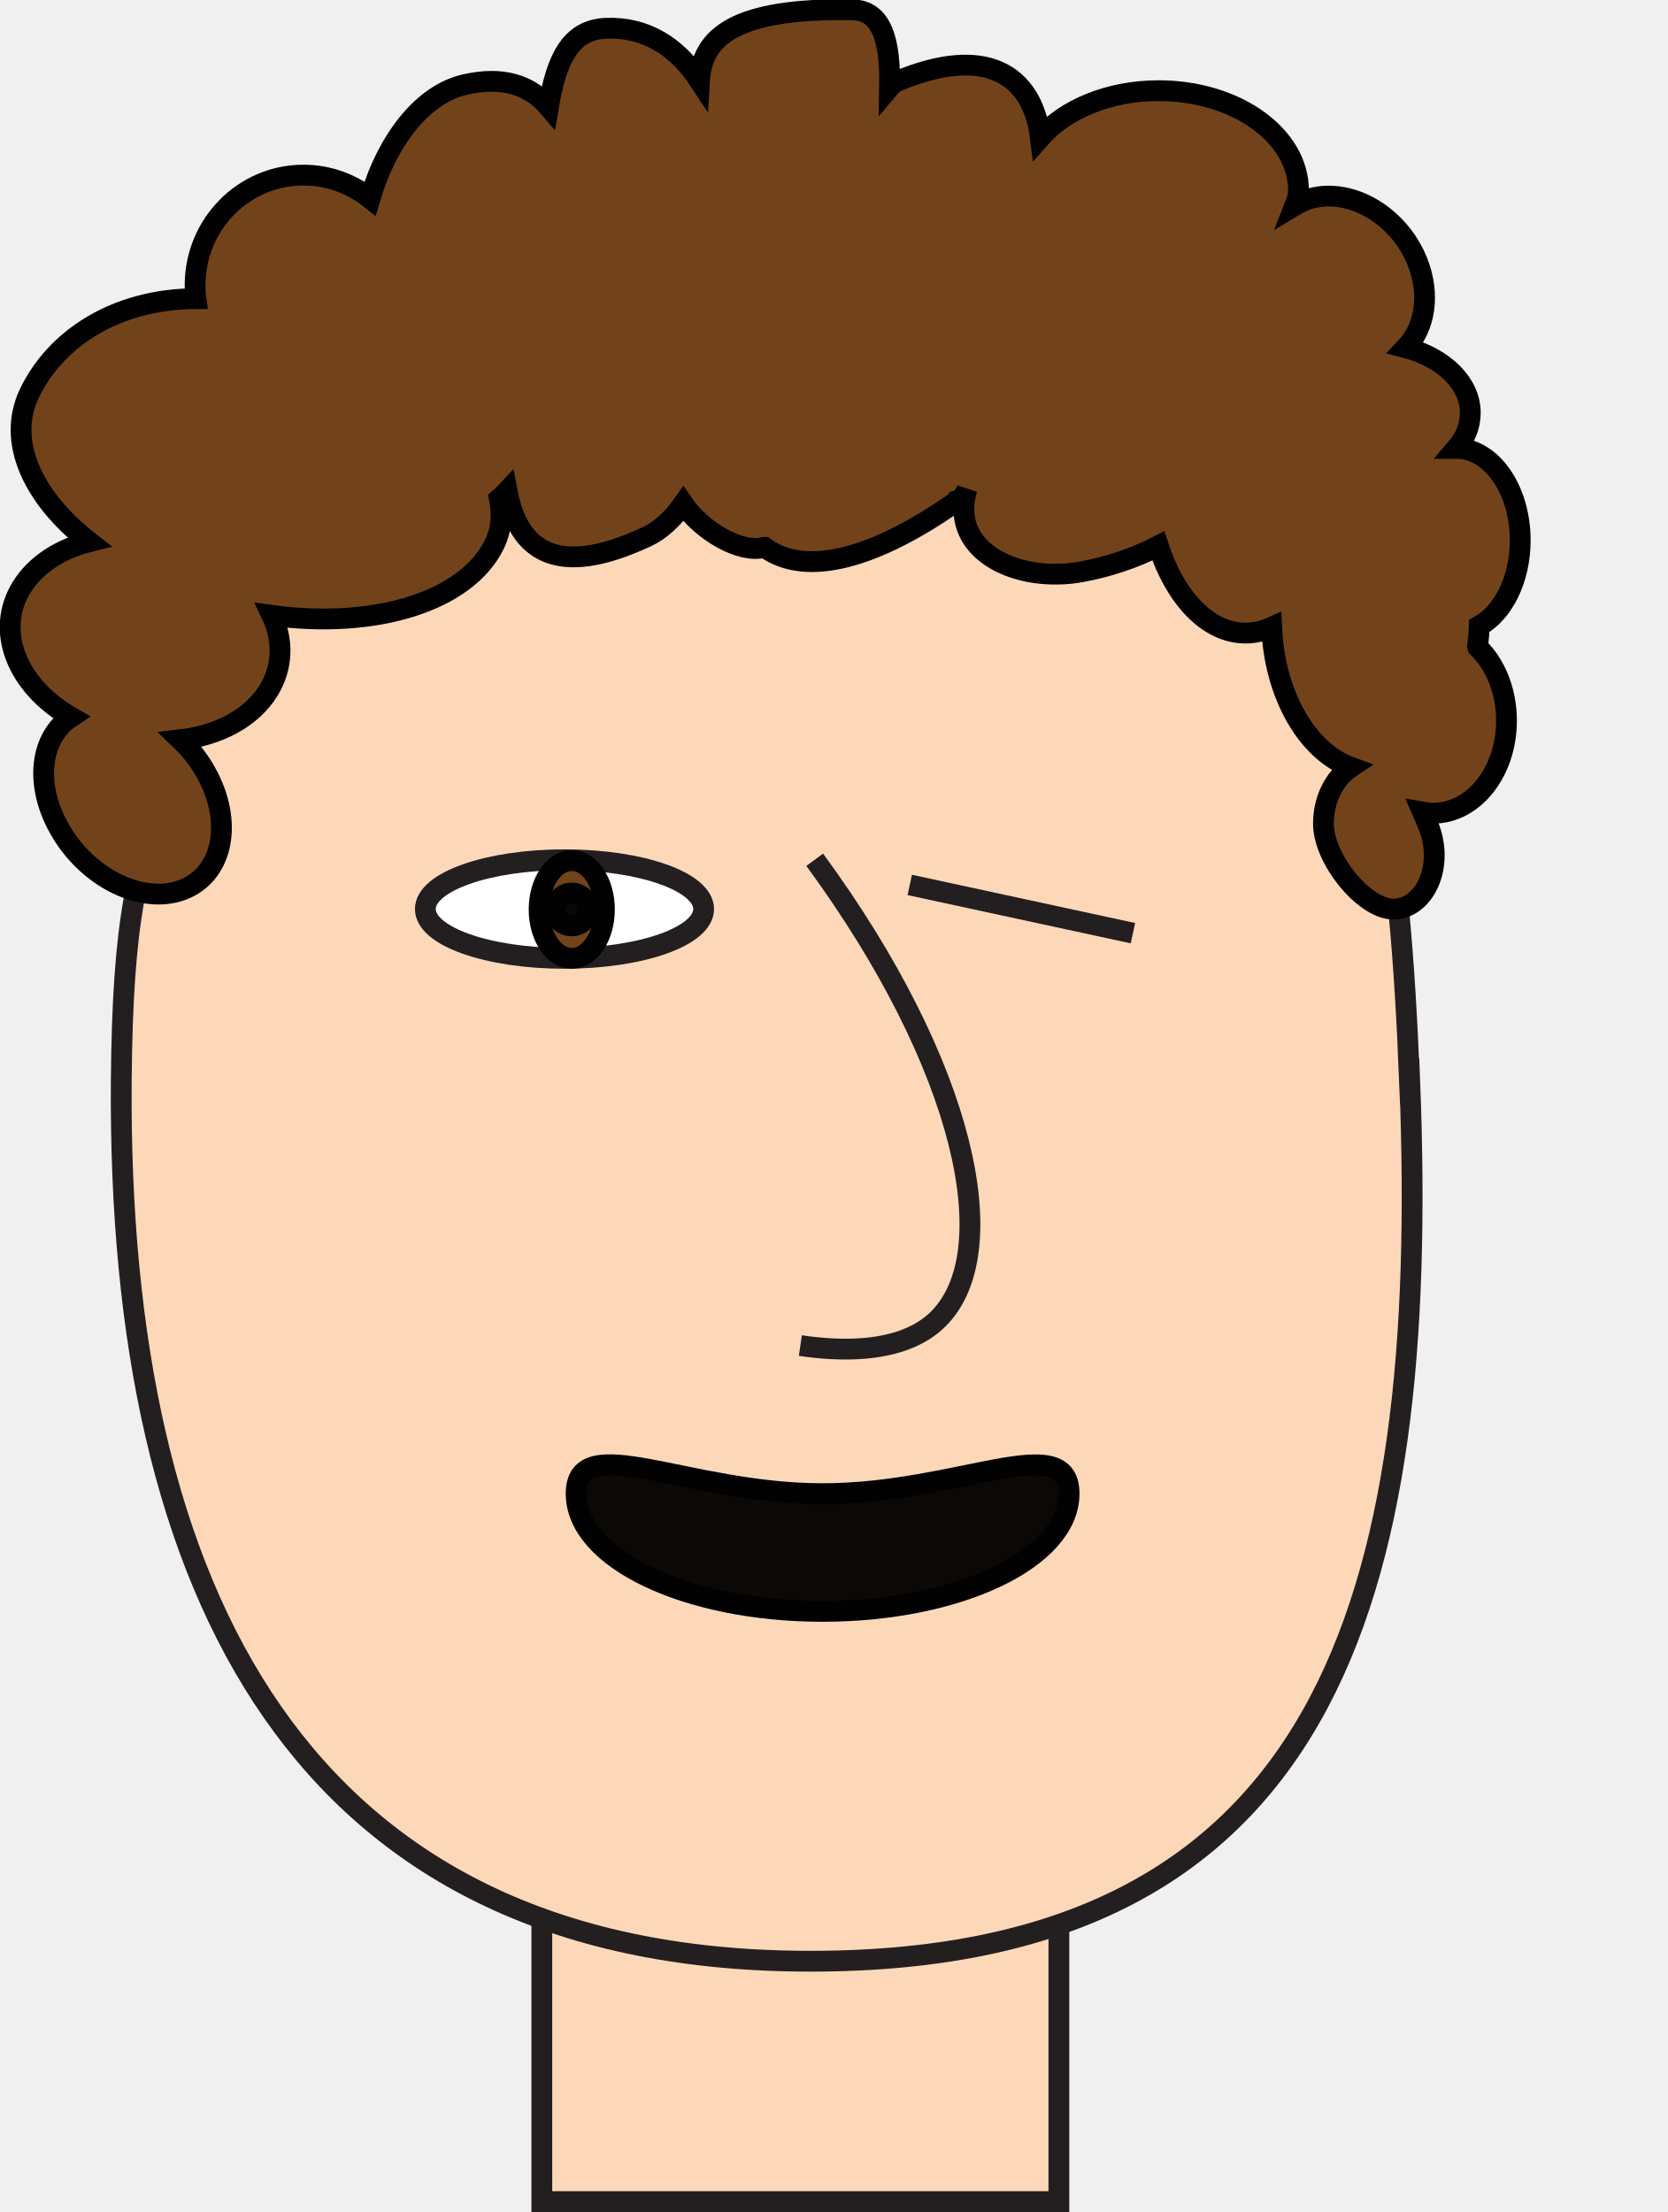
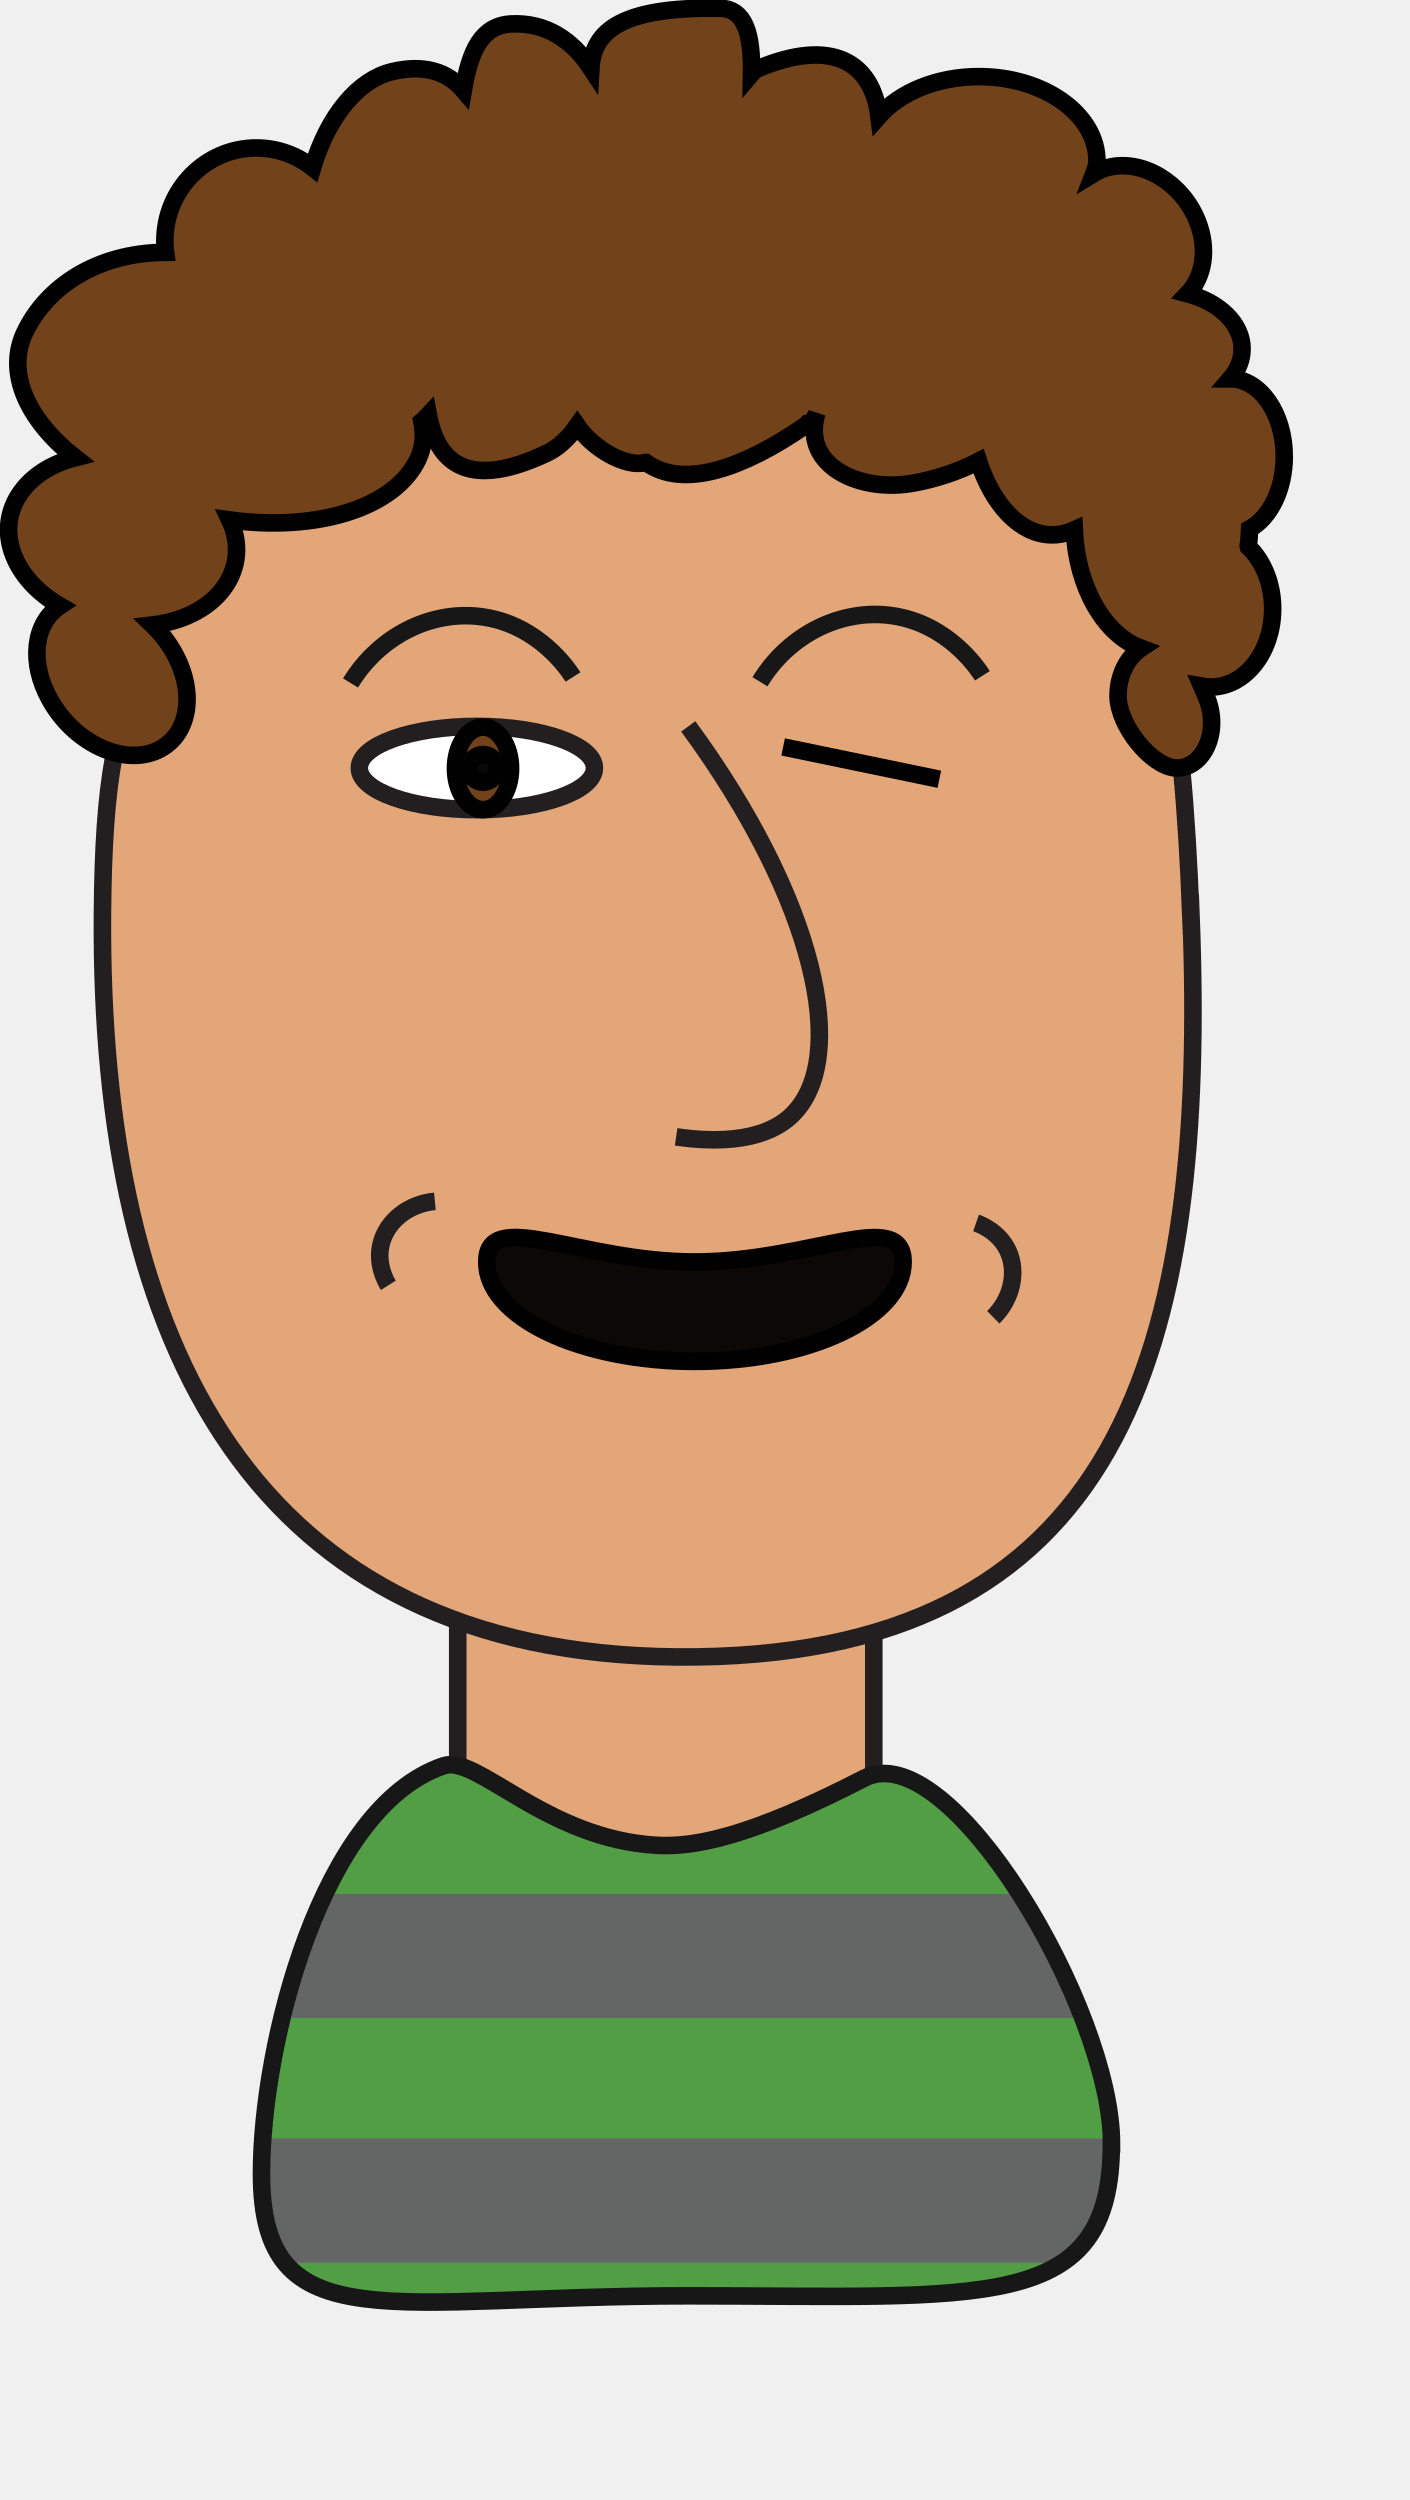
- <svg xmlns="http://www.w3.org/2000/svg" id="Layer_1" data-name="Layer 1" viewBox="0 0 80.19 106.36">
+ <svg xmlns="http://www.w3.org/2000/svg" id="Layer_1" data-name="Layer 1" viewBox="0 0 80.19 142.28">
  <defs>
    <style>
      .cls-1 {
-         fill: #fcd8b9;
-       }
- 
-       .cls-1, .cls-2 {
-         stroke: #231f20;
-       }
- 
-       .cls-1, .cls-2, .cls-3, .cls-4 {
-         stroke-miterlimit: 10;
+         clip-path: url(#clippath);
      }

      .cls-2 {
        fill: #fff;
      }

+       .cls-2, .cls-3 {
+         stroke: #231f20;
+       }
+ 
+       .cls-2, .cls-3, .cls-4, .cls-5, .cls-6, .cls-7, .cls-8 {
+         stroke-miterlimit: 10;
+       }
+ 
      .cls-3 {
+         fill: #e2a679;
+       }
+ 
+       .cls-4 {
+         fill: #646565;
+         stroke: #646666;
+       }
+ 
+       .cls-5 {
        fill: #72431b;
      }

-       .cls-3, .cls-4 {
+       .cls-5, .cls-6 {
        stroke: #010101;
      }

-       .cls-4 {
+       .cls-6 {
        fill: #0b0806;
      }
+ 
+       .cls-7 {
+         fill: #529e45;
+       }
+ 
+       .cls-7, .cls-8 {
+         stroke: #171717;
+       }
+ 
+       .cls-8 {
+         fill: none;
+       }
    </style>
+     <clipPath id="clippath">
+       <path class="cls-8" d="m63.25,122c0,9.7-7.17,8.66-24.09,8.66s-24.28,2.74-24.28-6.96c0-7.3,3.39-20.87,10.38-23.21,1.9-.63,5.81,4.17,12.11,4.53,2.1.12,5.24-.43,11.82-3.82,4.85-2.5,14.07,13.12,14.07,20.8Z" />
+     </clipPath>
  </defs>
-   <rect class="cls-1" x="26.05" y="81" width="24.86" height="24.86" />
-   <path class="cls-1" d="m67.78,52.01c.97,24.85-3.9,42.5-29.25,42.29-24.04-.2-32.88-17.66-32.7-42.29.03-3.85.22-6.6.62-8.8.65-3.58,2.16-11.83,8.22-18,8.11-8.25,19.69-7.93,24.89-7.93,23.36,0,27.3,11.4,28.21,34.74Z" />
+   <path class="cls-3" d="m49.73,105.86c-4.17,0-8.33,0-12.5,0-3.73,0-7.45,0-11.18,0,0-2.07,0-4.14,0-6.21,0-6.22,0-12.43,0-18.65h23.68c0,6.07,0,12.15,0,18.22,0,2.21,0,4.42,0,6.64Z" />
+   <path class="cls-3" d="m67.78,52.01c.97,24.85-3.9,42.5-29.25,42.29-24.04-.2-32.88-17.66-32.7-42.29.03-3.85.22-6.6.62-8.8.65-3.58,2.16-11.83,8.22-18,8.11-8.25,19.69-7.93,24.89-7.93,23.36,0,27.3,11.4,28.21,34.74Z" />
  <ellipse class="cls-2" cx="27.14" cy="43.71" rx="6.69" ry="2.37" />
-   <path class="cls-1" d="m39.17,41.34c7.26,9.9,9.2,18.88,5.92,22.1-.66.65-2.37,1.88-6.61,1.26" />
-   <path class="cls-3" d="m71.05,31.12c.84.81,1.38,2.09,1.38,3.53,0,2.46-1.57,4.45-3.52,4.45-.17,0-.34-.02-.51-.05.08.18.15.36.23.55.89,2.03-.16,4.16-1.69,4.11-1.38-.05-3.31-2.41-3.31-4.11,0-1.17.53-2.19,1.31-2.71-2.08-.76-3.66-3.46-3.8-6.73-.4.18-.82.28-1.26.28-1.81,0-3.38-1.7-4.19-4.19-1.13.59-2.5,1.03-3.68,1.24-3,.56-6.32-.91-5.56-3.83.01-.06.03-.11.05-.17-.02.06-.04.11-.06.15-.12.25-.27.4-.47.45-.03.04-.07.08-.13.12-3.65,2.53-7.02,3.61-9.08,2.11,0,0-.02,0-.03,0-1.09.31-2.98-.77-3.88-2.09-.52.74-1.1,1.27-1.76,1.58-4.28,2-6.16.72-6.71-2.19-.12.13-.24.25-.37.36.15.77.09,1.5-.22,2.15-1.34,2.81-5.79,4.13-10.72,3.46.56,1.19.54,2.5-.17,3.63-.82,1.32-2.41,2.14-4.22,2.35.47.45.9.99,1.23,1.59,1.32,2.37.82,4.89-1.14,5.63-1.95.73-4.61-.59-5.93-2.97-1.19-2.12-.91-4.36.57-5.34-2.61-1.51-3.67-4.16-2.36-6.26.67-1.07,1.84-1.82,3.23-2.17-2.74-2.15-3.96-4.85-2.87-7.13,1.23-2.58,4.09-4.54,8.01-4.56-.03-.21-.04-.42-.04-.64,0-2.93,2.33-5.3,5.21-5.3,1.21,0,2.32.42,3.2,1.12.91-3.02,2.64-5.01,4.51-5.46,1.84-.44,3.17,0,4.07,1.05.38-2.24,1.03-3.7,2.76-3.77,1.92-.08,3.43.89,4.5,2.52.12-2.12,1.74-3.5,7.34-3.41,1.43.02,1.84,1.46,1.8,3.73.11-.13.23-.23.36-.29,4.24-1.78,6.51-.36,6.89,2.7,1.19-1.35,3.29-2.25,5.69-2.25,3.71,0,6.72,2.15,6.72,4.8,0,.19-.06.43-.17.71.23-.14.49-.25.77-.33,1.95-.52,4.24.84,5.12,3.05.63,1.58.36,3.17-.56,4.13,1.81.48,3.1,1.7,3.1,3.13,0,.63-.24,1.21-.67,1.71,1.69,0,3.07,1.98,3.07,4.42,0,1.88-.82,3.49-1.97,4.12-.01.33-.04.66-.08.98Z" />
-   <ellipse class="cls-3" cx="27.49" cy="43.73" rx="1.57" ry="2.35" />
-   <circle class="cls-4" cx="27.49" cy="43.73" r=".79" />
-   <path class="cls-4" d="m51.4,71.82c0,3.12-5.31,5.66-11.85,5.66s-11.85-2.53-11.85-5.66,5.31,0,11.85,0,11.85-3.12,11.85,0Z" />
-   <line class="cls-2" x1="43.74" y1="42.55" x2="54.47" y2="44.87" />
+   <path class="cls-3" d="m39.17,41.34c7.26,9.9,9.2,18.88,5.92,22.1-.66.65-2.37,1.88-6.61,1.26" />
+   <path class="cls-5" d="m71.05,31.12c.84.81,1.38,2.09,1.38,3.53,0,2.46-1.57,4.45-3.52,4.45-.17,0-.34-.02-.51-.05.08.18.15.36.23.55.89,2.03-.16,4.16-1.69,4.11-1.38-.05-3.31-2.41-3.31-4.11,0-1.17.53-2.19,1.31-2.71-2.08-.76-3.66-3.46-3.8-6.73-.4.18-.82.28-1.26.28-1.81,0-3.38-1.7-4.19-4.19-1.13.59-2.5,1.03-3.68,1.24-3,.56-6.32-.91-5.56-3.83.01-.06.03-.11.05-.17-.02.06-.04.11-.06.15-.12.25-.27.4-.47.45-.03.04-.07.08-.13.12-3.65,2.53-7.02,3.61-9.08,2.11,0,0-.02,0-.03,0-1.09.31-2.98-.77-3.88-2.09-.52.74-1.1,1.27-1.76,1.58-4.28,2-6.16.72-6.71-2.19-.12.13-.24.25-.37.36.15.77.09,1.5-.22,2.15-1.34,2.81-5.79,4.13-10.72,3.46.56,1.19.54,2.5-.17,3.63-.82,1.32-2.41,2.14-4.22,2.35.47.45.9.99,1.23,1.59,1.32,2.37.82,4.89-1.14,5.63-1.95.73-4.61-.59-5.93-2.97-1.19-2.12-.91-4.36.57-5.34-2.61-1.51-3.67-4.16-2.36-6.26.67-1.07,1.84-1.82,3.23-2.17-2.74-2.15-3.96-4.85-2.87-7.13,1.23-2.58,4.09-4.54,8.01-4.56-.03-.21-.04-.42-.04-.64,0-2.93,2.33-5.3,5.21-5.3,1.21,0,2.32.42,3.2,1.12.91-3.02,2.64-5.01,4.51-5.46,1.84-.44,3.17,0,4.07,1.05.38-2.24,1.03-3.7,2.76-3.77,1.92-.08,3.43.89,4.5,2.52.12-2.12,1.74-3.5,7.34-3.41,1.43.02,1.84,1.46,1.8,3.73.11-.13.23-.23.36-.29,4.24-1.78,6.51-.36,6.89,2.7,1.19-1.35,3.29-2.25,5.69-2.25,3.71,0,6.72,2.15,6.72,4.8,0,.19-.06.43-.17.71.23-.14.49-.25.77-.33,1.95-.52,4.24.84,5.12,3.05.63,1.58.36,3.17-.56,4.13,1.81.48,3.1,1.7,3.1,3.13,0,.63-.24,1.21-.67,1.71,1.69,0,3.07,1.98,3.07,4.42,0,1.88-.82,3.49-1.97,4.12-.01.33-.04.66-.08.98Z" />
+   <ellipse class="cls-5" cx="27.49" cy="43.73" rx="1.57" ry="2.35" />
+   <circle class="cls-6" cx="27.49" cy="43.73" r=".79" />
+   <path class="cls-6" d="m51.4,71.82c0,3.12-5.31,5.66-11.85,5.66s-11.85-2.53-11.85-5.66,5.31,0,11.85,0,11.85-3.12,11.85,0Z" />
+   <g>
+     <g class="cls-1">
+       <rect class="cls-7" x="4.42" y="86.78" width="73.91" height="54.99" />
+       <rect class="cls-4" x="5" y="108.29" width="69.58" height="6.05" />
+       <rect class="cls-4" x="4.81" y="122.21" width="69.58" height="6.07" />
+     </g>
+     <path class="cls-8" d="m63.25,122c0,9.7-7.17,8.66-24.09,8.66s-24.28,2.74-24.28-6.96c0-7.3,3.39-20.87,10.38-23.21,1.9-.63,5.81,4.17,12.11,4.53,2.1.12,5.24-.43,11.82-3.82,4.85-2.5,14.07,13.12,14.07,20.8Z" />
+   </g>
+   <path class="cls-8" d="m19.95,38.87c1.65-2.7,4.63-4.18,7.53-3.76,3.18.46,4.87,3.01,5.13,3.42" />
+   <path class="cls-8" d="m43.25,38.8c1.65-2.7,4.63-4.18,7.53-3.76,3.18.46,4.87,3.01,5.13,3.42" />
+   <path class="cls-3" d="m24.75,68.37c-1.5.14-2.72,1.11-3.05,2.39-.3,1.16.25,2.15.4,2.39" />
+   <path class="cls-3" d="m56.53,74.97c1.07-1.06,1.39-2.59.84-3.78-.51-1.09-1.56-1.5-1.82-1.59" />
+   <path class="cls-5" d="m44.57,42.51l8.89,1.84" />
</svg>
